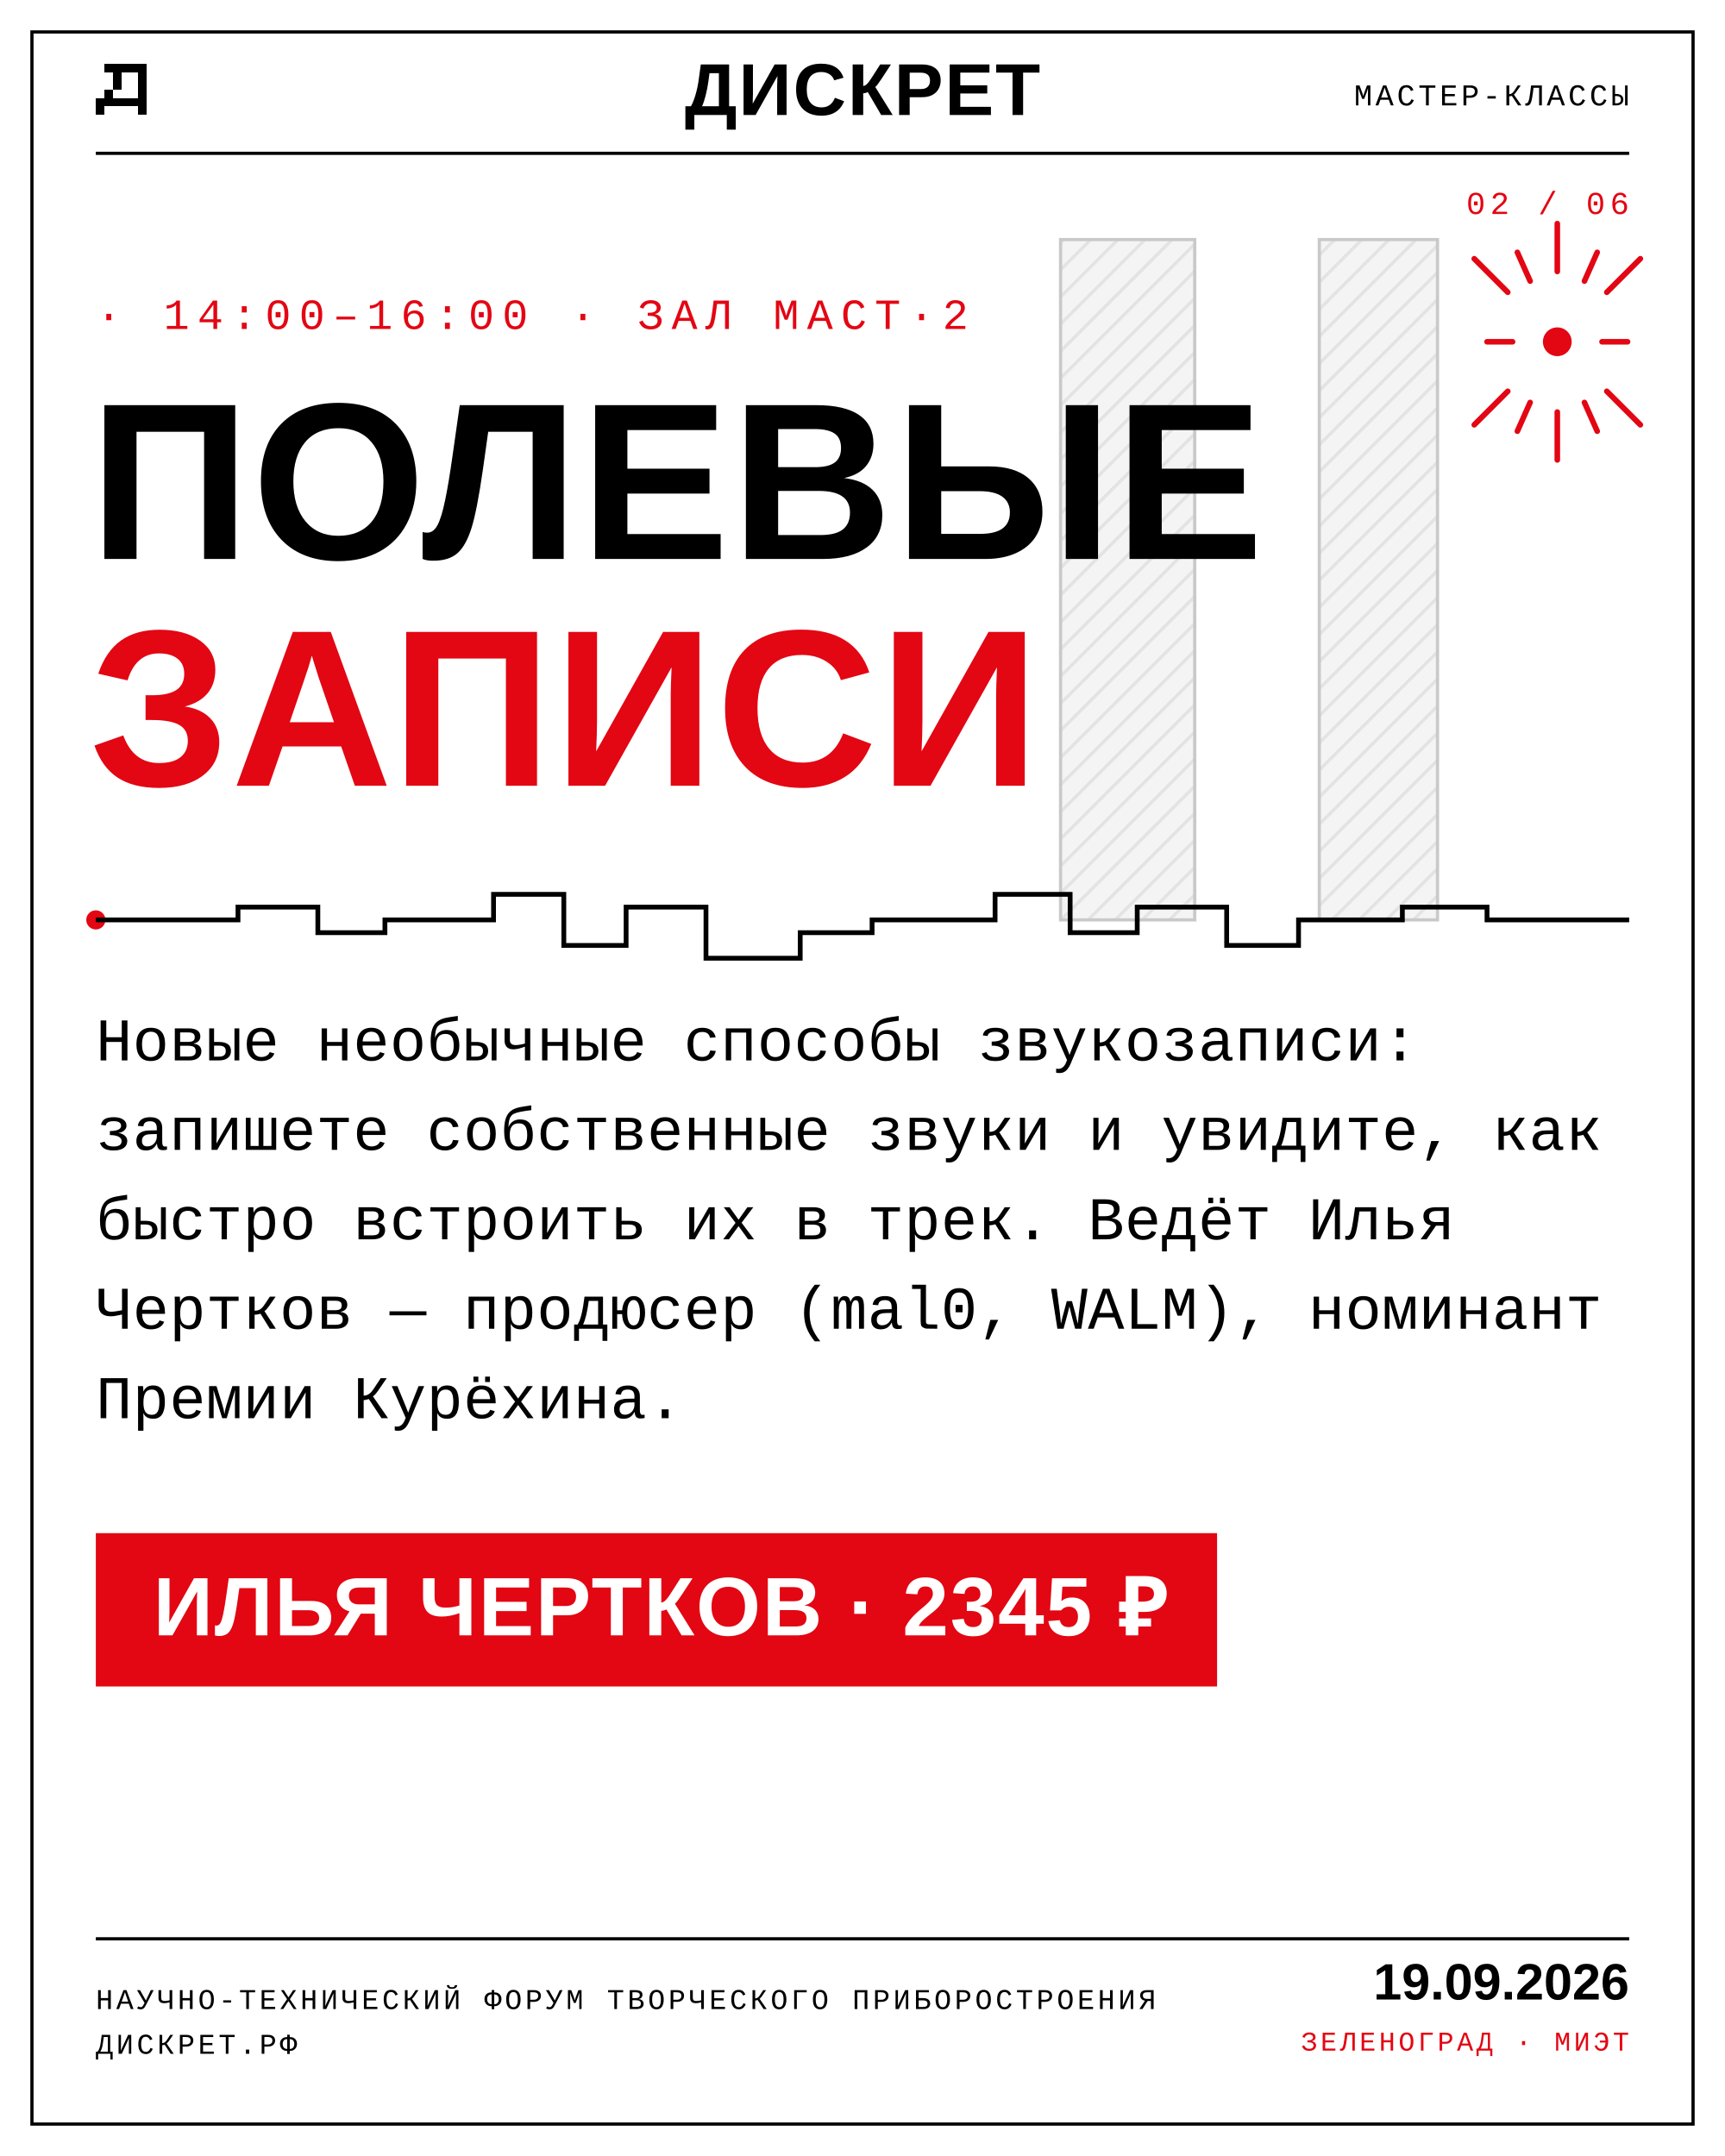
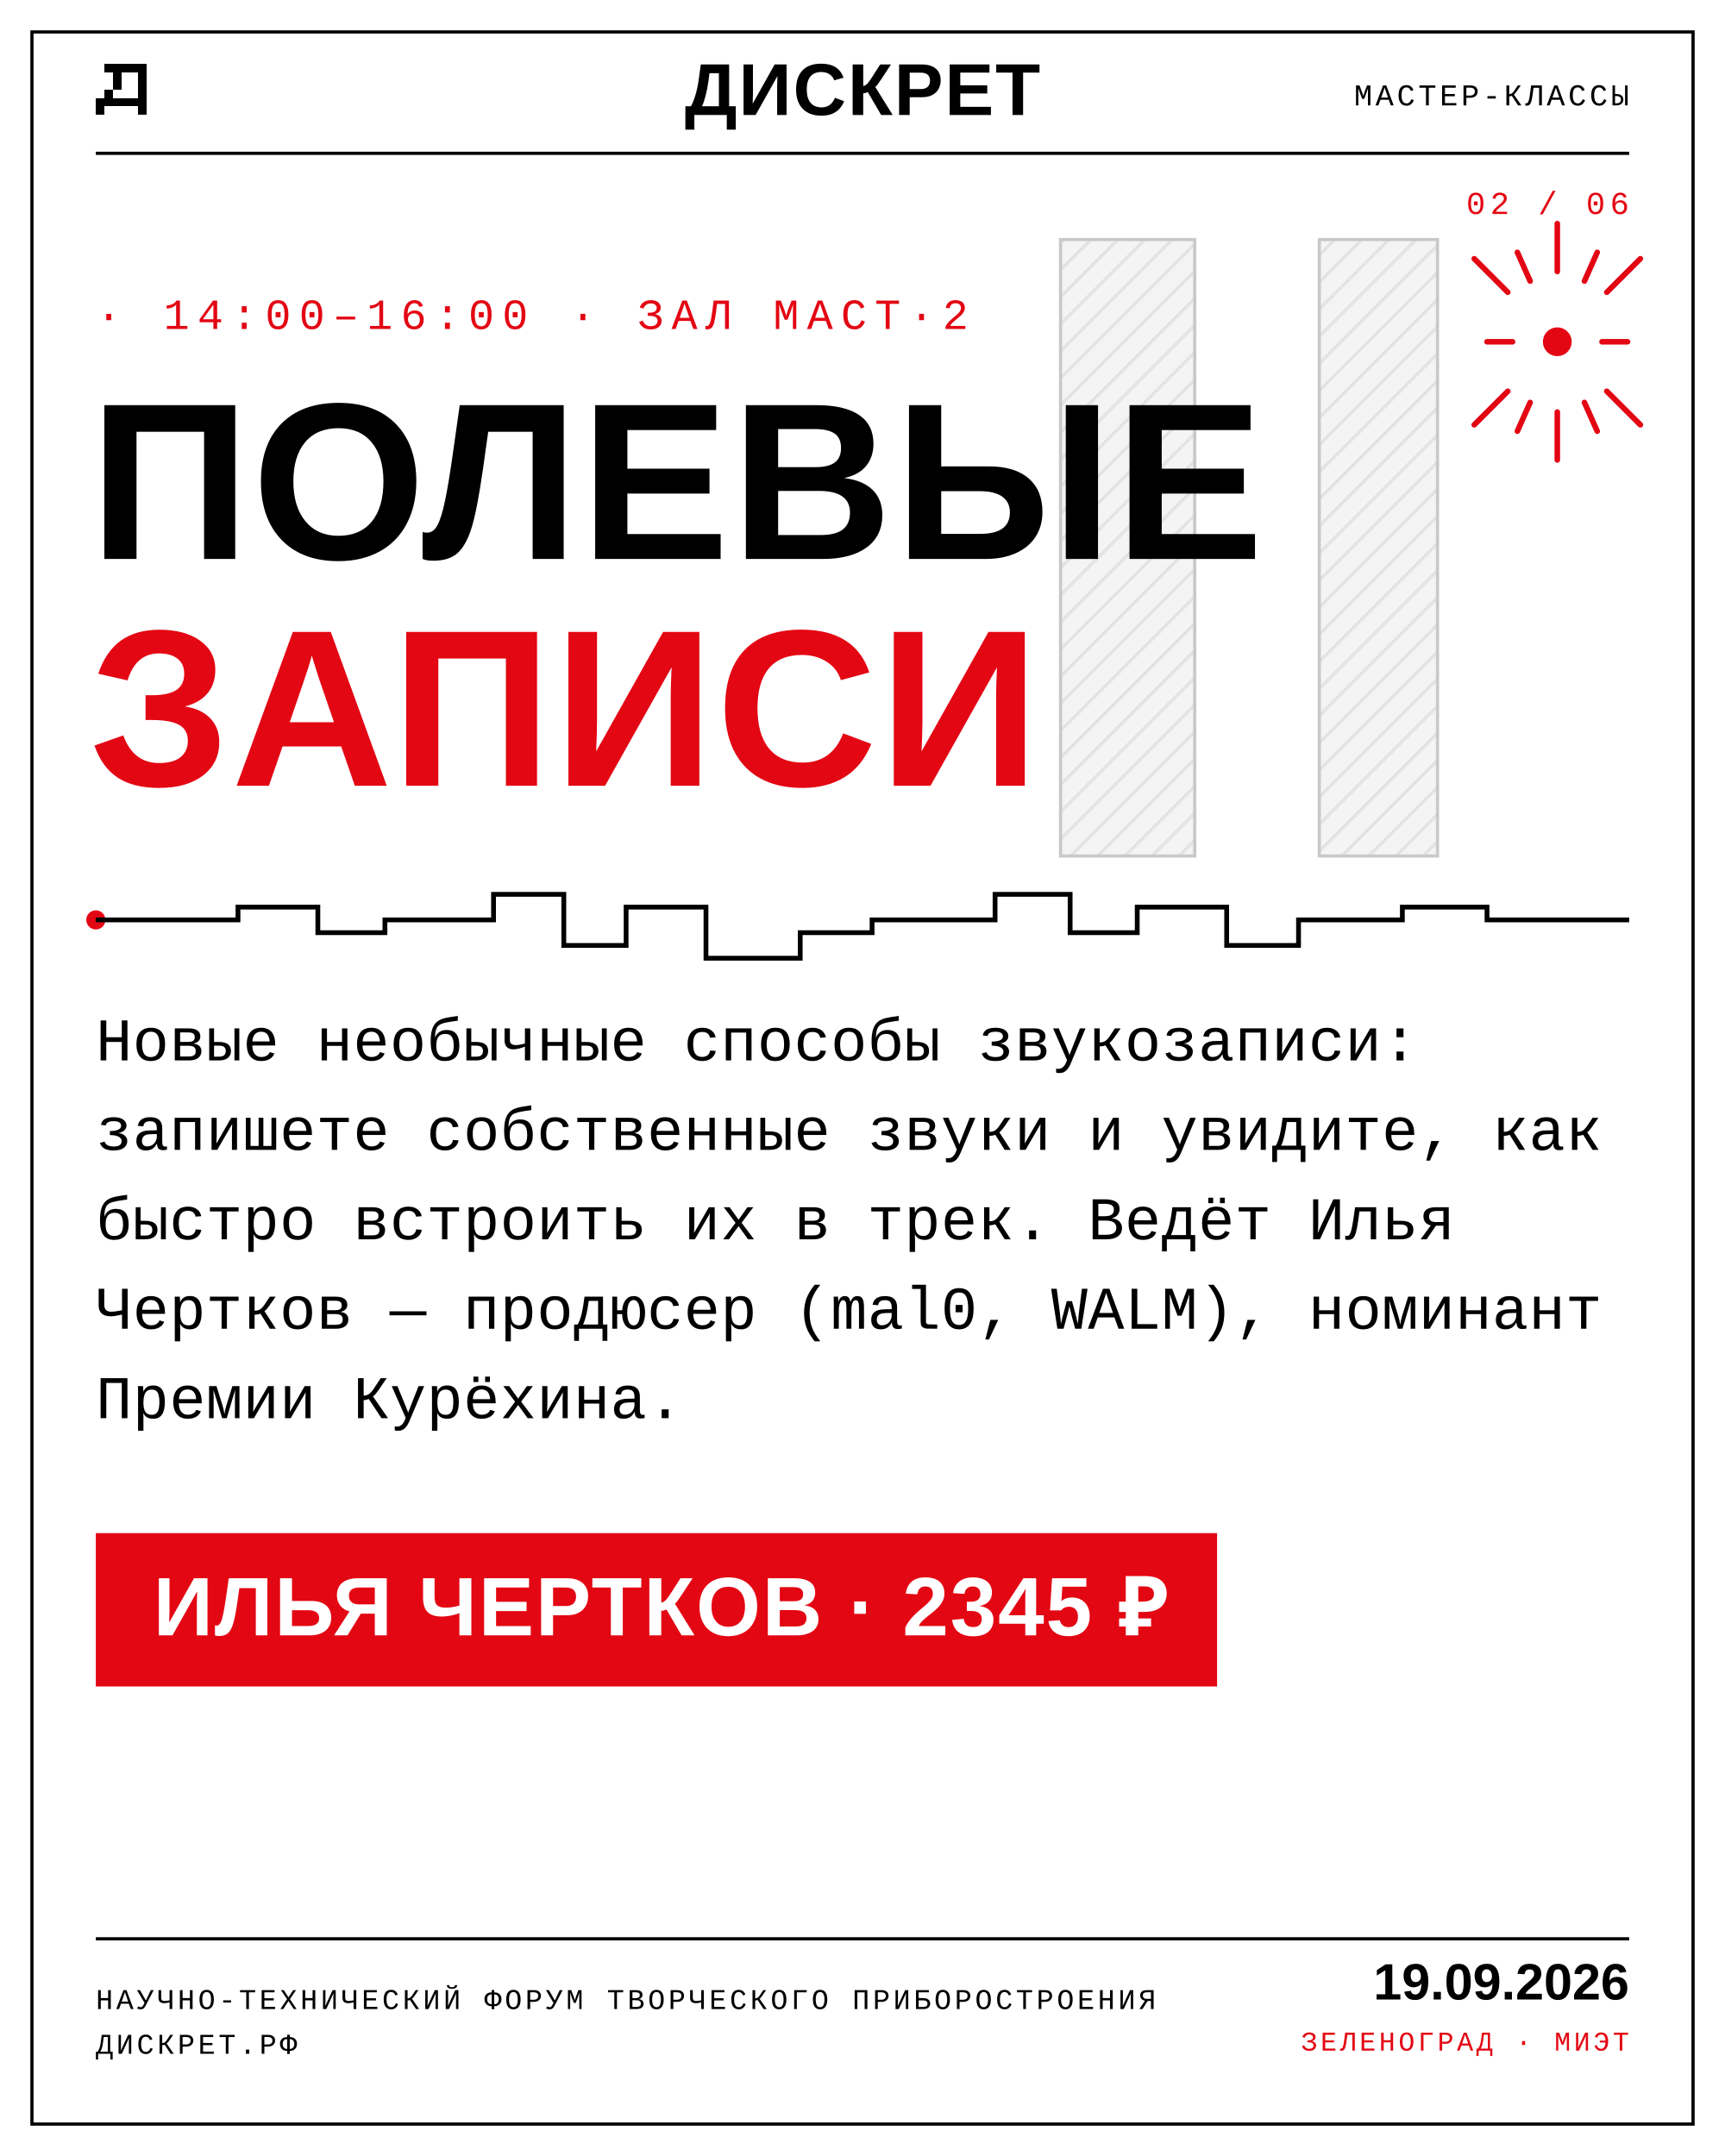
<svg xmlns="http://www.w3.org/2000/svg" width="1080" height="1350" viewBox="0 0 1080 1350" fill="none" font-family="'Arial Narrow','Helvetica Neue',Arial,sans-serif">
  <defs>
    <g id="logoD" shape-rendering="crispEdges" transform="scale(0.66667)">
      <rect x="10" y="0" width="2" height="12" />
      <rect x="2" y="0" width="8" height="2" />
      <rect x="4" y="2" width="2" height="4" />
      <rect x="2" y="6" width="2" height="2" />
      <rect x="0" y="8" width="12" height="2" />
      <rect x="0" y="10" width="2" height="2" />
    </g>
    <pattern id="th" width="12" height="12" patternTransform="rotate(45)" patternUnits="userSpaceOnUse">
      <rect width="12" height="12" fill="#f4f4f4" />
      <line x1="0" y1="0" x2="0" y2="12" stroke="#e3e3e3" stroke-width="4" />
    </pattern>
  </defs>
  <rect width="1080" height="1350" fill="#FFFFFF" />
  <rect x="20" y="20" width="1040" height="1310" fill="none" stroke="#000" stroke-width="2" />
  <use href="#logoD" fill="#000" transform="translate(60,40) scale(4.0)" />
  <text x="540" y="72" text-anchor="middle" font-weight="800" font-size="46" letter-spacing="1" fill="#000">ДИСКРЕТ</text>
  <text x="1020" y="66" text-anchor="end" font-family="'Courier New',monospace" font-size="19" letter-spacing="2" fill="#000">МАСТЕР-КЛАССЫ</text>
  <line x1="60" y1="96" x2="1020" y2="96" stroke="#000" stroke-width="2" />
  <text x="1020" y="134" text-anchor="end" font-family="'Courier New',monospace" font-size="20" letter-spacing="3" fill="#E30613">02 / 06</text>
  <g stroke="#c9c9c9" stroke-width="2">
-     <rect x="664" y="150" width="84" height="426" fill="url(#th)" />
-     <rect x="826" y="150" width="74" height="426" fill="url(#th)" />
+     <rect x="664" y="150" width="84" height="386" fill="url(#th)" />
+     <rect x="826" y="150" width="74" height="386" fill="url(#th)" />
  </g>
  <g stroke="#E30613" stroke-width="3.5" stroke-linecap="round">
    <line x1="975" y1="170" x2="975" y2="140" />
    <line x1="975" y1="258" x2="975" y2="288" />
    <line x1="931" y1="214" x2="947" y2="214" />
    <line x1="1003" y1="214" x2="1019" y2="214" />
    <line x1="944" y1="183" x2="923" y2="162" />
    <line x1="1006" y1="183" x2="1027" y2="162" />
    <line x1="944" y1="245" x2="923" y2="266" />
    <line x1="1006" y1="245" x2="1027" y2="266" />
    <line x1="958" y1="176" x2="950" y2="158" />
    <line x1="992" y1="176" x2="1000" y2="158" />
    <line x1="958" y1="252" x2="950" y2="270" />
    <line x1="992" y1="252" x2="1000" y2="270" />
  </g>
  <circle cx="975" cy="214" r="9" fill="#E30613" />
  <text x="60" y="206" font-family="'Courier New',monospace" font-size="27" letter-spacing="5" fill="#E30613">· 14:00–16:00 · ЗАЛ МАСТ·2</text>
  <text x="56" y="350" font-weight="800" font-size="140" letter-spacing="1" fill="#000">ПОЛЕВЫЕ</text>
  <text x="56" y="492" font-weight="800" font-size="140" letter-spacing="1" fill="#E30613">ЗАПИСИ</text>
  <circle cx="60" cy="576" r="6" fill="#E30613" />
  <polyline points="60,576 149,576 149,568 199,568 199,584 241,584 241,576 309,576 309,560 353,560 353,592 392,592 392,568 442,568 442,600 501,600 501,584 546,584 546,576 623,576 623,560 670,560 670,584 712,584 712,568 768,568 768,592 813,592 813,576 878,576 878,568 931,568 931,576 1020,576" fill="none" stroke="#000" stroke-width="3" />
  <text x="60" y="664" font-family="'Courier New',monospace" font-size="38" letter-spacing="0.2" fill="#000">Новые необычные способы звукозаписи:</text>
  <text x="60" y="720" font-family="'Courier New',monospace" font-size="38" letter-spacing="0.2" fill="#000">запишете собственные звуки и увидите, как</text>
  <text x="60" y="776" font-family="'Courier New',monospace" font-size="38" letter-spacing="0.2" fill="#000">быстро встроить их в трек. Ведёт Илья</text>
  <text x="60" y="832" font-family="'Courier New',monospace" font-size="38" letter-spacing="0.2" fill="#000">Чертков — продюсер (mal0, WALM), номинант</text>
  <text x="60" y="888" font-family="'Courier New',monospace" font-size="38" letter-spacing="0.2" fill="#000">Премии Курёхина.</text>
  <rect x="60" y="960" width="702" height="96" fill="#E30613" />
  <text x="96" y="1024" font-weight="800" font-size="52" letter-spacing="1" fill="#FFF">ИЛЬЯ ЧЕРТКОВ · 2345 ₽</text>
  <line x1="60" y1="1214" x2="1020" y2="1214" stroke="#000" stroke-width="2" />
  <text x="60" y="1258" font-family="'Courier New',monospace" font-size="18" letter-spacing="2" fill="#000">НАУЧНО-ТЕХНИЧЕСКИЙ ФОРУМ ТВОРЧЕСКОГО ПРИБОРОСТРОЕНИЯ</text>
  <text x="60" y="1286" font-family="'Courier New',monospace" font-size="18" letter-spacing="2" fill="#000">ДИСКРЕТ.РФ</text>
  <text x="1020" y="1252" text-anchor="end" font-weight="800" font-size="32" fill="#000">19.09.2026</text>
  <text x="1020" y="1284" text-anchor="end" font-family="'Courier New',monospace" font-size="17" letter-spacing="2" fill="#E30613">ЗЕЛЕНОГРАД · МИЭТ</text>
</svg>
